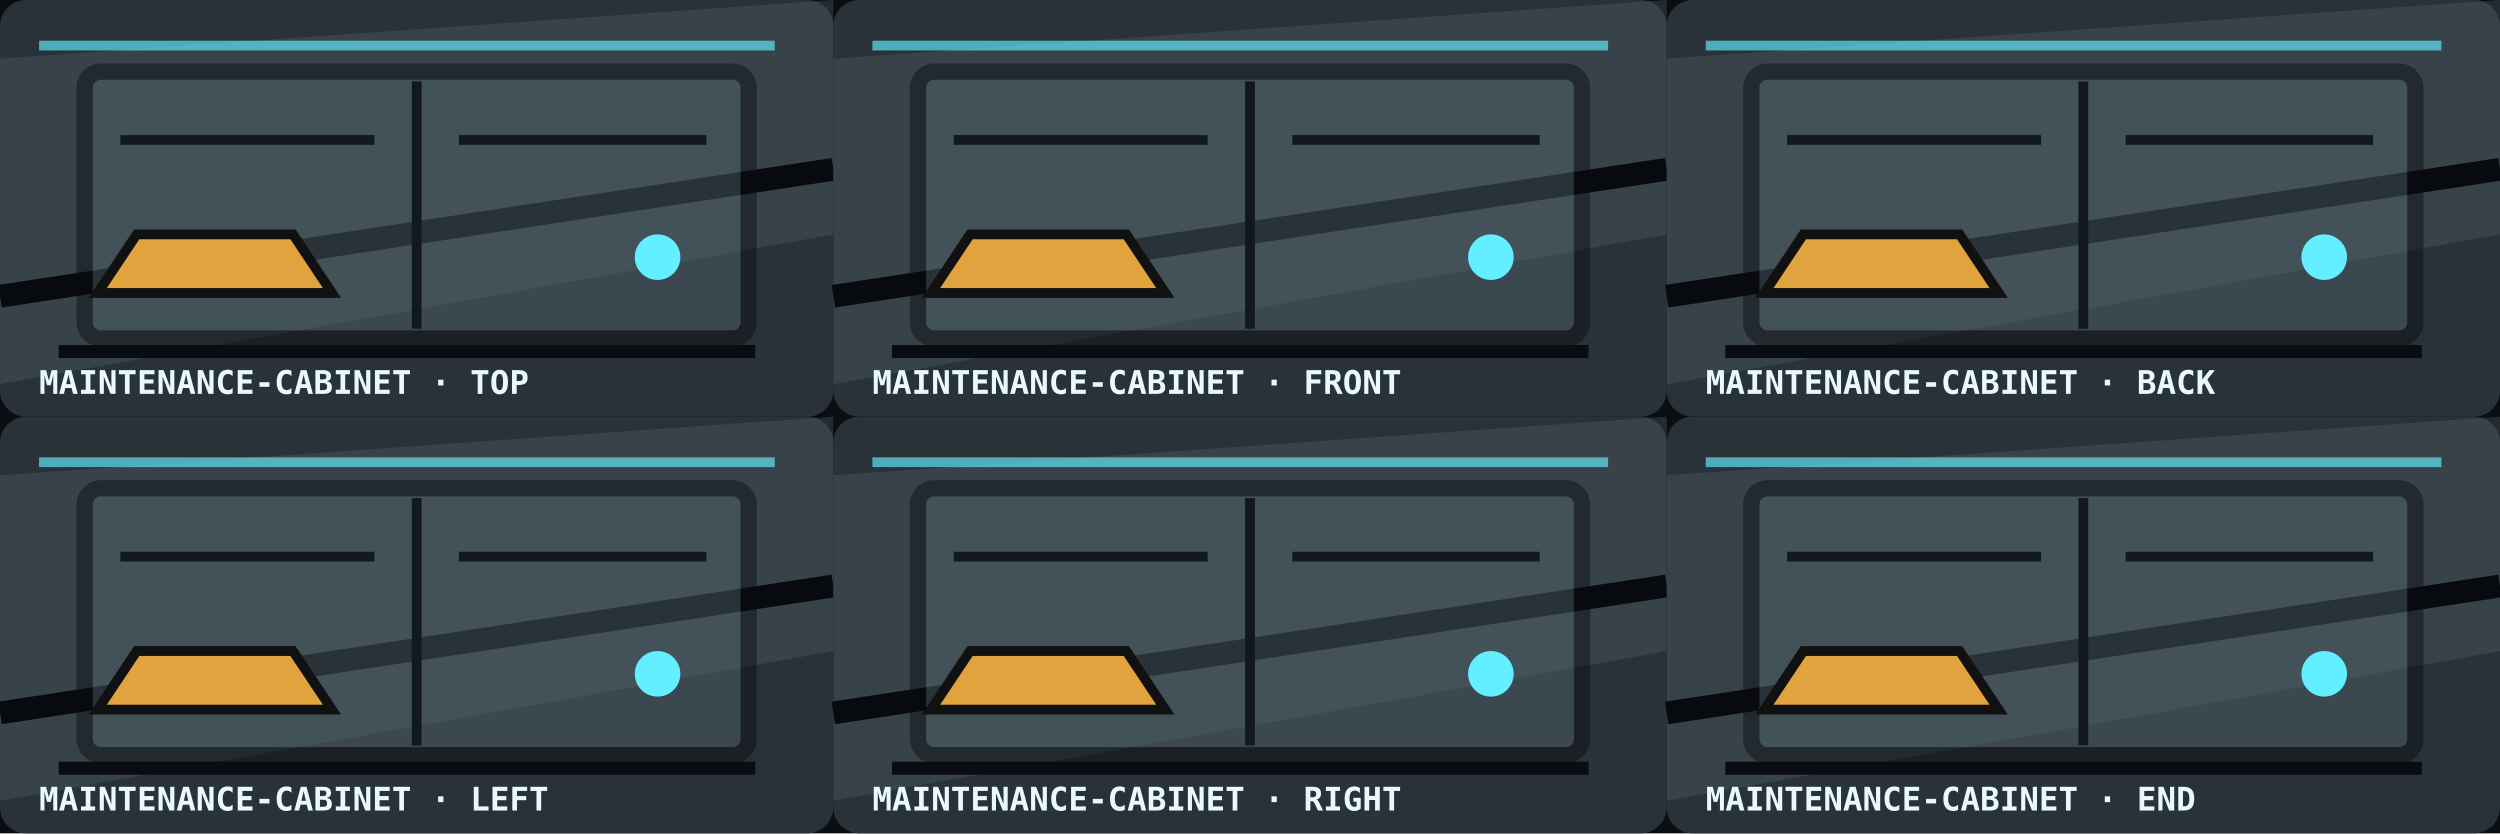
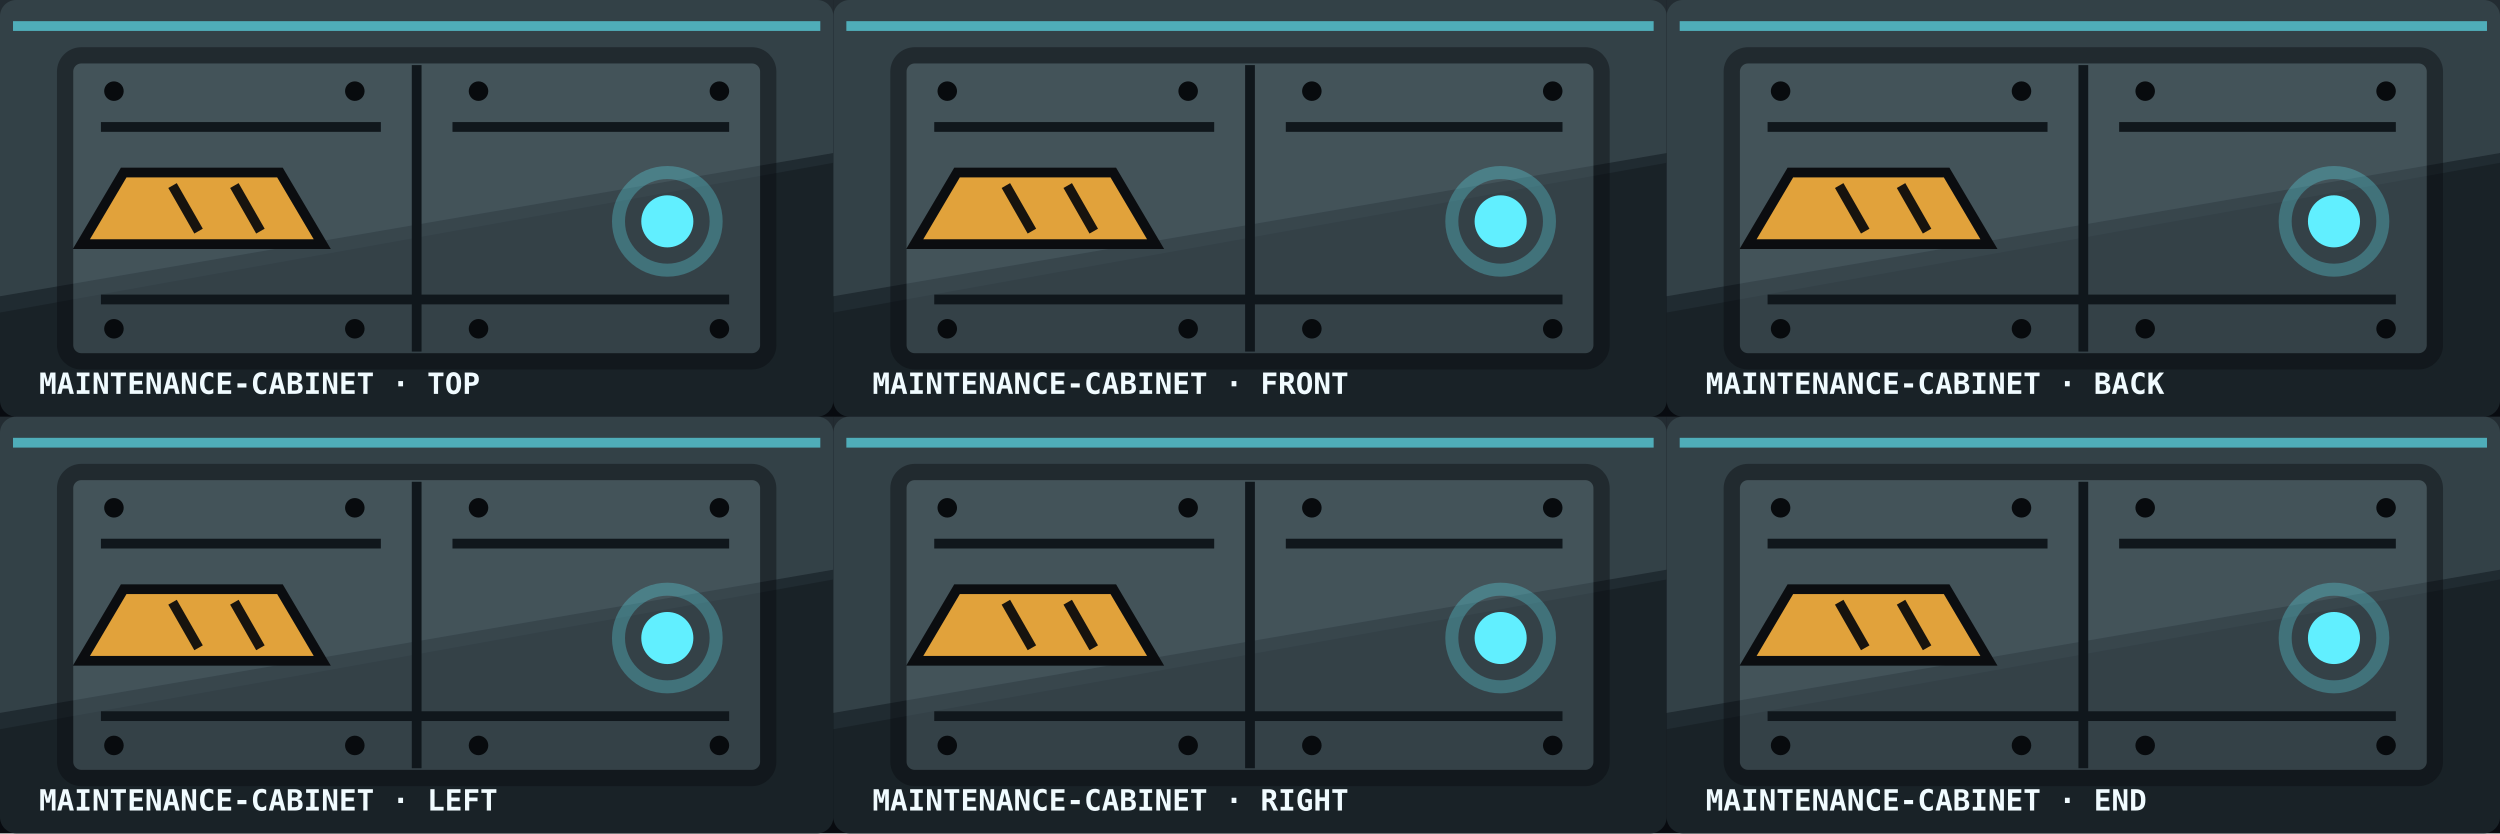
<svg xmlns="http://www.w3.org/2000/svg" width="768" height="256" viewBox="0 0 768 256">
-   <rect width="768" height="256" fill="#0a0d12" />
+   <rect width="768" height="256" fill="#080b10" />
  <g transform="translate(0 0)">
-     <rect width="256" height="128" rx="8" fill="#293238" />
-     <path d="M0 18 L256 0 L256 72 L0 118Z" fill="#53636a" opacity=".34" />
-     <path d="M0 91 L256 52" stroke="#070a0e" stroke-width="7" />
-     <path d="M12 14 L238 14" stroke="#63efff" stroke-width="3" opacity=".65" />
-     <path d="M18 108 L232 108" stroke="#090c10" stroke-width="4" />
-     <rect x="26" y="22" width="204" height="82" rx="5" fill="#53636a" opacity=".45" stroke="#090c10" stroke-width="5" />
-     <path d="M128 25v76M37 43h78m26 0h76" stroke="#111820" stroke-width="3" />
-     <path d="M42 72h48l12 18H30Z" fill="#e0a33e" stroke="#111" stroke-width="3" />
-     <circle cx="202" cy="79" r="7" fill="#63efff" />
-     <text x="12" y="121" fill="#e8f8ff" font-family="monospace" font-size="10" font-weight="700">MAINTENANCE-CABINET · TOP</text>
+     <rect width="256" height="128" rx="5" fill="#202b31" />
+     <path d="M0 0H256V47L0 91Z" fill="#596b72" opacity=".34" />
+     <path d="M0 96L256 50V128H0Z" fill="#070a0e" opacity=".28" />
+     <path d="M4 8L252 8" stroke="#61efff" stroke-width="3" opacity=".62" />
+     <rect x="20" y="17" width="216" height="94" rx="5" fill="#596b72" opacity=".42" stroke="#070a0e" stroke-width="5" />
+     <path d="M128 20v88M31 39h86m22 0h85M31 92h193" stroke="#10171c" stroke-width="3" />
+     <g fill="#080b0e">
+       <circle cx="35" cy="28" r="3" />
+       <circle cx="35" cy="101" r="3" />
+       <circle cx="109" cy="28" r="3" />
+       <circle cx="109" cy="101" r="3" />
+       <circle cx="147" cy="28" r="3" />
+       <circle cx="147" cy="101" r="3" />
+       <circle cx="221" cy="28" r="3" />
+       <circle cx="221" cy="101" r="3" />
+     </g>
+     <path d="M38 53h48l13 22H25Z" fill="#e1a23b" stroke="#0b0d10" stroke-width="3" />
+     <path d="M53 57l8 14m11-14l8 14" stroke="#17130e" stroke-width="3" />
+     <circle cx="205" cy="68" r="8" fill="#61efff" />
+     <circle cx="205" cy="68" r="15" fill="none" stroke="#61efff" opacity=".28" stroke-width="4" />
+     <text x="12" y="121" fill="#f0fbff" font-family="monospace" font-size="9" font-weight="700">MAINTENANCE-CABINET · TOP</text>
  </g>
  <g transform="translate(256 0)">
-     <rect width="256" height="128" rx="8" fill="#293238" />
-     <path d="M0 18 L256 0 L256 72 L0 118Z" fill="#53636a" opacity=".34" />
-     <path d="M0 91 L256 52" stroke="#070a0e" stroke-width="7" />
-     <path d="M12 14 L238 14" stroke="#63efff" stroke-width="3" opacity=".65" />
-     <path d="M18 108 L232 108" stroke="#090c10" stroke-width="4" />
-     <rect x="26" y="22" width="204" height="82" rx="5" fill="#53636a" opacity=".45" stroke="#090c10" stroke-width="5" />
-     <path d="M128 25v76M37 43h78m26 0h76" stroke="#111820" stroke-width="3" />
-     <path d="M42 72h48l12 18H30Z" fill="#e0a33e" stroke="#111" stroke-width="3" />
-     <circle cx="202" cy="79" r="7" fill="#63efff" />
-     <text x="12" y="121" fill="#e8f8ff" font-family="monospace" font-size="10" font-weight="700">MAINTENANCE-CABINET · FRONT</text>
+     <rect width="256" height="128" rx="5" fill="#202b31" />
+     <path d="M0 0H256V47L0 91Z" fill="#596b72" opacity=".34" />
+     <path d="M0 96L256 50V128H0Z" fill="#070a0e" opacity=".28" />
+     <path d="M4 8L252 8" stroke="#61efff" stroke-width="3" opacity=".62" />
+     <rect x="20" y="17" width="216" height="94" rx="5" fill="#596b72" opacity=".42" stroke="#070a0e" stroke-width="5" />
+     <path d="M128 20v88M31 39h86m22 0h85M31 92h193" stroke="#10171c" stroke-width="3" />
+     <g fill="#080b0e">
+       <circle cx="35" cy="28" r="3" />
+       <circle cx="35" cy="101" r="3" />
+       <circle cx="109" cy="28" r="3" />
+       <circle cx="109" cy="101" r="3" />
+       <circle cx="147" cy="28" r="3" />
+       <circle cx="147" cy="101" r="3" />
+       <circle cx="221" cy="28" r="3" />
+       <circle cx="221" cy="101" r="3" />
+     </g>
+     <path d="M38 53h48l13 22H25Z" fill="#e1a23b" stroke="#0b0d10" stroke-width="3" />
+     <path d="M53 57l8 14m11-14l8 14" stroke="#17130e" stroke-width="3" />
+     <circle cx="205" cy="68" r="8" fill="#61efff" />
+     <circle cx="205" cy="68" r="15" fill="none" stroke="#61efff" opacity=".28" stroke-width="4" />
+     <text x="12" y="121" fill="#f0fbff" font-family="monospace" font-size="9" font-weight="700">MAINTENANCE-CABINET · FRONT</text>
  </g>
  <g transform="translate(512 0)">
-     <rect width="256" height="128" rx="8" fill="#293238" />
-     <path d="M0 18 L256 0 L256 72 L0 118Z" fill="#53636a" opacity=".34" />
-     <path d="M0 91 L256 52" stroke="#070a0e" stroke-width="7" />
-     <path d="M12 14 L238 14" stroke="#63efff" stroke-width="3" opacity=".65" />
-     <path d="M18 108 L232 108" stroke="#090c10" stroke-width="4" />
-     <rect x="26" y="22" width="204" height="82" rx="5" fill="#53636a" opacity=".45" stroke="#090c10" stroke-width="5" />
-     <path d="M128 25v76M37 43h78m26 0h76" stroke="#111820" stroke-width="3" />
-     <path d="M42 72h48l12 18H30Z" fill="#e0a33e" stroke="#111" stroke-width="3" />
-     <circle cx="202" cy="79" r="7" fill="#63efff" />
-     <text x="12" y="121" fill="#e8f8ff" font-family="monospace" font-size="10" font-weight="700">MAINTENANCE-CABINET · BACK</text>
+     <rect width="256" height="128" rx="5" fill="#202b31" />
+     <path d="M0 0H256V47L0 91Z" fill="#596b72" opacity=".34" />
+     <path d="M0 96L256 50V128H0Z" fill="#070a0e" opacity=".28" />
+     <path d="M4 8L252 8" stroke="#61efff" stroke-width="3" opacity=".62" />
+     <rect x="20" y="17" width="216" height="94" rx="5" fill="#596b72" opacity=".42" stroke="#070a0e" stroke-width="5" />
+     <path d="M128 20v88M31 39h86m22 0h85M31 92h193" stroke="#10171c" stroke-width="3" />
+     <g fill="#080b0e">
+       <circle cx="35" cy="28" r="3" />
+       <circle cx="35" cy="101" r="3" />
+       <circle cx="109" cy="28" r="3" />
+       <circle cx="109" cy="101" r="3" />
+       <circle cx="147" cy="28" r="3" />
+       <circle cx="147" cy="101" r="3" />
+       <circle cx="221" cy="28" r="3" />
+       <circle cx="221" cy="101" r="3" />
+     </g>
+     <path d="M38 53h48l13 22H25Z" fill="#e1a23b" stroke="#0b0d10" stroke-width="3" />
+     <path d="M53 57l8 14m11-14l8 14" stroke="#17130e" stroke-width="3" />
+     <circle cx="205" cy="68" r="8" fill="#61efff" />
+     <circle cx="205" cy="68" r="15" fill="none" stroke="#61efff" opacity=".28" stroke-width="4" />
+     <text x="12" y="121" fill="#f0fbff" font-family="monospace" font-size="9" font-weight="700">MAINTENANCE-CABINET · BACK</text>
  </g>
  <g transform="translate(0 128)">
-     <rect width="256" height="128" rx="8" fill="#293238" />
-     <path d="M0 18 L256 0 L256 72 L0 118Z" fill="#53636a" opacity=".34" />
-     <path d="M0 91 L256 52" stroke="#070a0e" stroke-width="7" />
-     <path d="M12 14 L238 14" stroke="#63efff" stroke-width="3" opacity=".65" />
-     <path d="M18 108 L232 108" stroke="#090c10" stroke-width="4" />
-     <rect x="26" y="22" width="204" height="82" rx="5" fill="#53636a" opacity=".45" stroke="#090c10" stroke-width="5" />
-     <path d="M128 25v76M37 43h78m26 0h76" stroke="#111820" stroke-width="3" />
-     <path d="M42 72h48l12 18H30Z" fill="#e0a33e" stroke="#111" stroke-width="3" />
-     <circle cx="202" cy="79" r="7" fill="#63efff" />
-     <text x="12" y="121" fill="#e8f8ff" font-family="monospace" font-size="10" font-weight="700">MAINTENANCE-CABINET · LEFT</text>
+     <rect width="256" height="128" rx="5" fill="#202b31" />
+     <path d="M0 0H256V47L0 91Z" fill="#596b72" opacity=".34" />
+     <path d="M0 96L256 50V128H0Z" fill="#070a0e" opacity=".28" />
+     <path d="M4 8L252 8" stroke="#61efff" stroke-width="3" opacity=".62" />
+     <rect x="20" y="17" width="216" height="94" rx="5" fill="#596b72" opacity=".42" stroke="#070a0e" stroke-width="5" />
+     <path d="M128 20v88M31 39h86m22 0h85M31 92h193" stroke="#10171c" stroke-width="3" />
+     <g fill="#080b0e">
+       <circle cx="35" cy="28" r="3" />
+       <circle cx="35" cy="101" r="3" />
+       <circle cx="109" cy="28" r="3" />
+       <circle cx="109" cy="101" r="3" />
+       <circle cx="147" cy="28" r="3" />
+       <circle cx="147" cy="101" r="3" />
+       <circle cx="221" cy="28" r="3" />
+       <circle cx="221" cy="101" r="3" />
+     </g>
+     <path d="M38 53h48l13 22H25Z" fill="#e1a23b" stroke="#0b0d10" stroke-width="3" />
+     <path d="M53 57l8 14m11-14l8 14" stroke="#17130e" stroke-width="3" />
+     <circle cx="205" cy="68" r="8" fill="#61efff" />
+     <circle cx="205" cy="68" r="15" fill="none" stroke="#61efff" opacity=".28" stroke-width="4" />
+     <text x="12" y="121" fill="#f0fbff" font-family="monospace" font-size="9" font-weight="700">MAINTENANCE-CABINET · LEFT</text>
  </g>
  <g transform="translate(256 128)">
-     <rect width="256" height="128" rx="8" fill="#293238" />
-     <path d="M0 18 L256 0 L256 72 L0 118Z" fill="#53636a" opacity=".34" />
-     <path d="M0 91 L256 52" stroke="#070a0e" stroke-width="7" />
-     <path d="M12 14 L238 14" stroke="#63efff" stroke-width="3" opacity=".65" />
-     <path d="M18 108 L232 108" stroke="#090c10" stroke-width="4" />
-     <rect x="26" y="22" width="204" height="82" rx="5" fill="#53636a" opacity=".45" stroke="#090c10" stroke-width="5" />
-     <path d="M128 25v76M37 43h78m26 0h76" stroke="#111820" stroke-width="3" />
-     <path d="M42 72h48l12 18H30Z" fill="#e0a33e" stroke="#111" stroke-width="3" />
-     <circle cx="202" cy="79" r="7" fill="#63efff" />
-     <text x="12" y="121" fill="#e8f8ff" font-family="monospace" font-size="10" font-weight="700">MAINTENANCE-CABINET · RIGHT</text>
+     <rect width="256" height="128" rx="5" fill="#202b31" />
+     <path d="M0 0H256V47L0 91Z" fill="#596b72" opacity=".34" />
+     <path d="M0 96L256 50V128H0Z" fill="#070a0e" opacity=".28" />
+     <path d="M4 8L252 8" stroke="#61efff" stroke-width="3" opacity=".62" />
+     <rect x="20" y="17" width="216" height="94" rx="5" fill="#596b72" opacity=".42" stroke="#070a0e" stroke-width="5" />
+     <path d="M128 20v88M31 39h86m22 0h85M31 92h193" stroke="#10171c" stroke-width="3" />
+     <g fill="#080b0e">
+       <circle cx="35" cy="28" r="3" />
+       <circle cx="35" cy="101" r="3" />
+       <circle cx="109" cy="28" r="3" />
+       <circle cx="109" cy="101" r="3" />
+       <circle cx="147" cy="28" r="3" />
+       <circle cx="147" cy="101" r="3" />
+       <circle cx="221" cy="28" r="3" />
+       <circle cx="221" cy="101" r="3" />
+     </g>
+     <path d="M38 53h48l13 22H25Z" fill="#e1a23b" stroke="#0b0d10" stroke-width="3" />
+     <path d="M53 57l8 14m11-14l8 14" stroke="#17130e" stroke-width="3" />
+     <circle cx="205" cy="68" r="8" fill="#61efff" />
+     <circle cx="205" cy="68" r="15" fill="none" stroke="#61efff" opacity=".28" stroke-width="4" />
+     <text x="12" y="121" fill="#f0fbff" font-family="monospace" font-size="9" font-weight="700">MAINTENANCE-CABINET · RIGHT</text>
  </g>
  <g transform="translate(512 128)">
-     <rect width="256" height="128" rx="8" fill="#293238" />
-     <path d="M0 18 L256 0 L256 72 L0 118Z" fill="#53636a" opacity=".34" />
-     <path d="M0 91 L256 52" stroke="#070a0e" stroke-width="7" />
-     <path d="M12 14 L238 14" stroke="#63efff" stroke-width="3" opacity=".65" />
-     <path d="M18 108 L232 108" stroke="#090c10" stroke-width="4" />
-     <rect x="26" y="22" width="204" height="82" rx="5" fill="#53636a" opacity=".45" stroke="#090c10" stroke-width="5" />
-     <path d="M128 25v76M37 43h78m26 0h76" stroke="#111820" stroke-width="3" />
-     <path d="M42 72h48l12 18H30Z" fill="#e0a33e" stroke="#111" stroke-width="3" />
-     <circle cx="202" cy="79" r="7" fill="#63efff" />
-     <text x="12" y="121" fill="#e8f8ff" font-family="monospace" font-size="10" font-weight="700">MAINTENANCE-CABINET · END</text>
+     <rect width="256" height="128" rx="5" fill="#202b31" />
+     <path d="M0 0H256V47L0 91Z" fill="#596b72" opacity=".34" />
+     <path d="M0 96L256 50V128H0Z" fill="#070a0e" opacity=".28" />
+     <path d="M4 8L252 8" stroke="#61efff" stroke-width="3" opacity=".62" />
+     <rect x="20" y="17" width="216" height="94" rx="5" fill="#596b72" opacity=".42" stroke="#070a0e" stroke-width="5" />
+     <path d="M128 20v88M31 39h86m22 0h85M31 92h193" stroke="#10171c" stroke-width="3" />
+     <g fill="#080b0e">
+       <circle cx="35" cy="28" r="3" />
+       <circle cx="35" cy="101" r="3" />
+       <circle cx="109" cy="28" r="3" />
+       <circle cx="109" cy="101" r="3" />
+       <circle cx="147" cy="28" r="3" />
+       <circle cx="147" cy="101" r="3" />
+       <circle cx="221" cy="28" r="3" />
+       <circle cx="221" cy="101" r="3" />
+     </g>
+     <path d="M38 53h48l13 22H25Z" fill="#e1a23b" stroke="#0b0d10" stroke-width="3" />
+     <path d="M53 57l8 14m11-14l8 14" stroke="#17130e" stroke-width="3" />
+     <circle cx="205" cy="68" r="8" fill="#61efff" />
+     <circle cx="205" cy="68" r="15" fill="none" stroke="#61efff" opacity=".28" stroke-width="4" />
+     <text x="12" y="121" fill="#f0fbff" font-family="monospace" font-size="9" font-weight="700">MAINTENANCE-CABINET · END</text>
  </g>
</svg>
